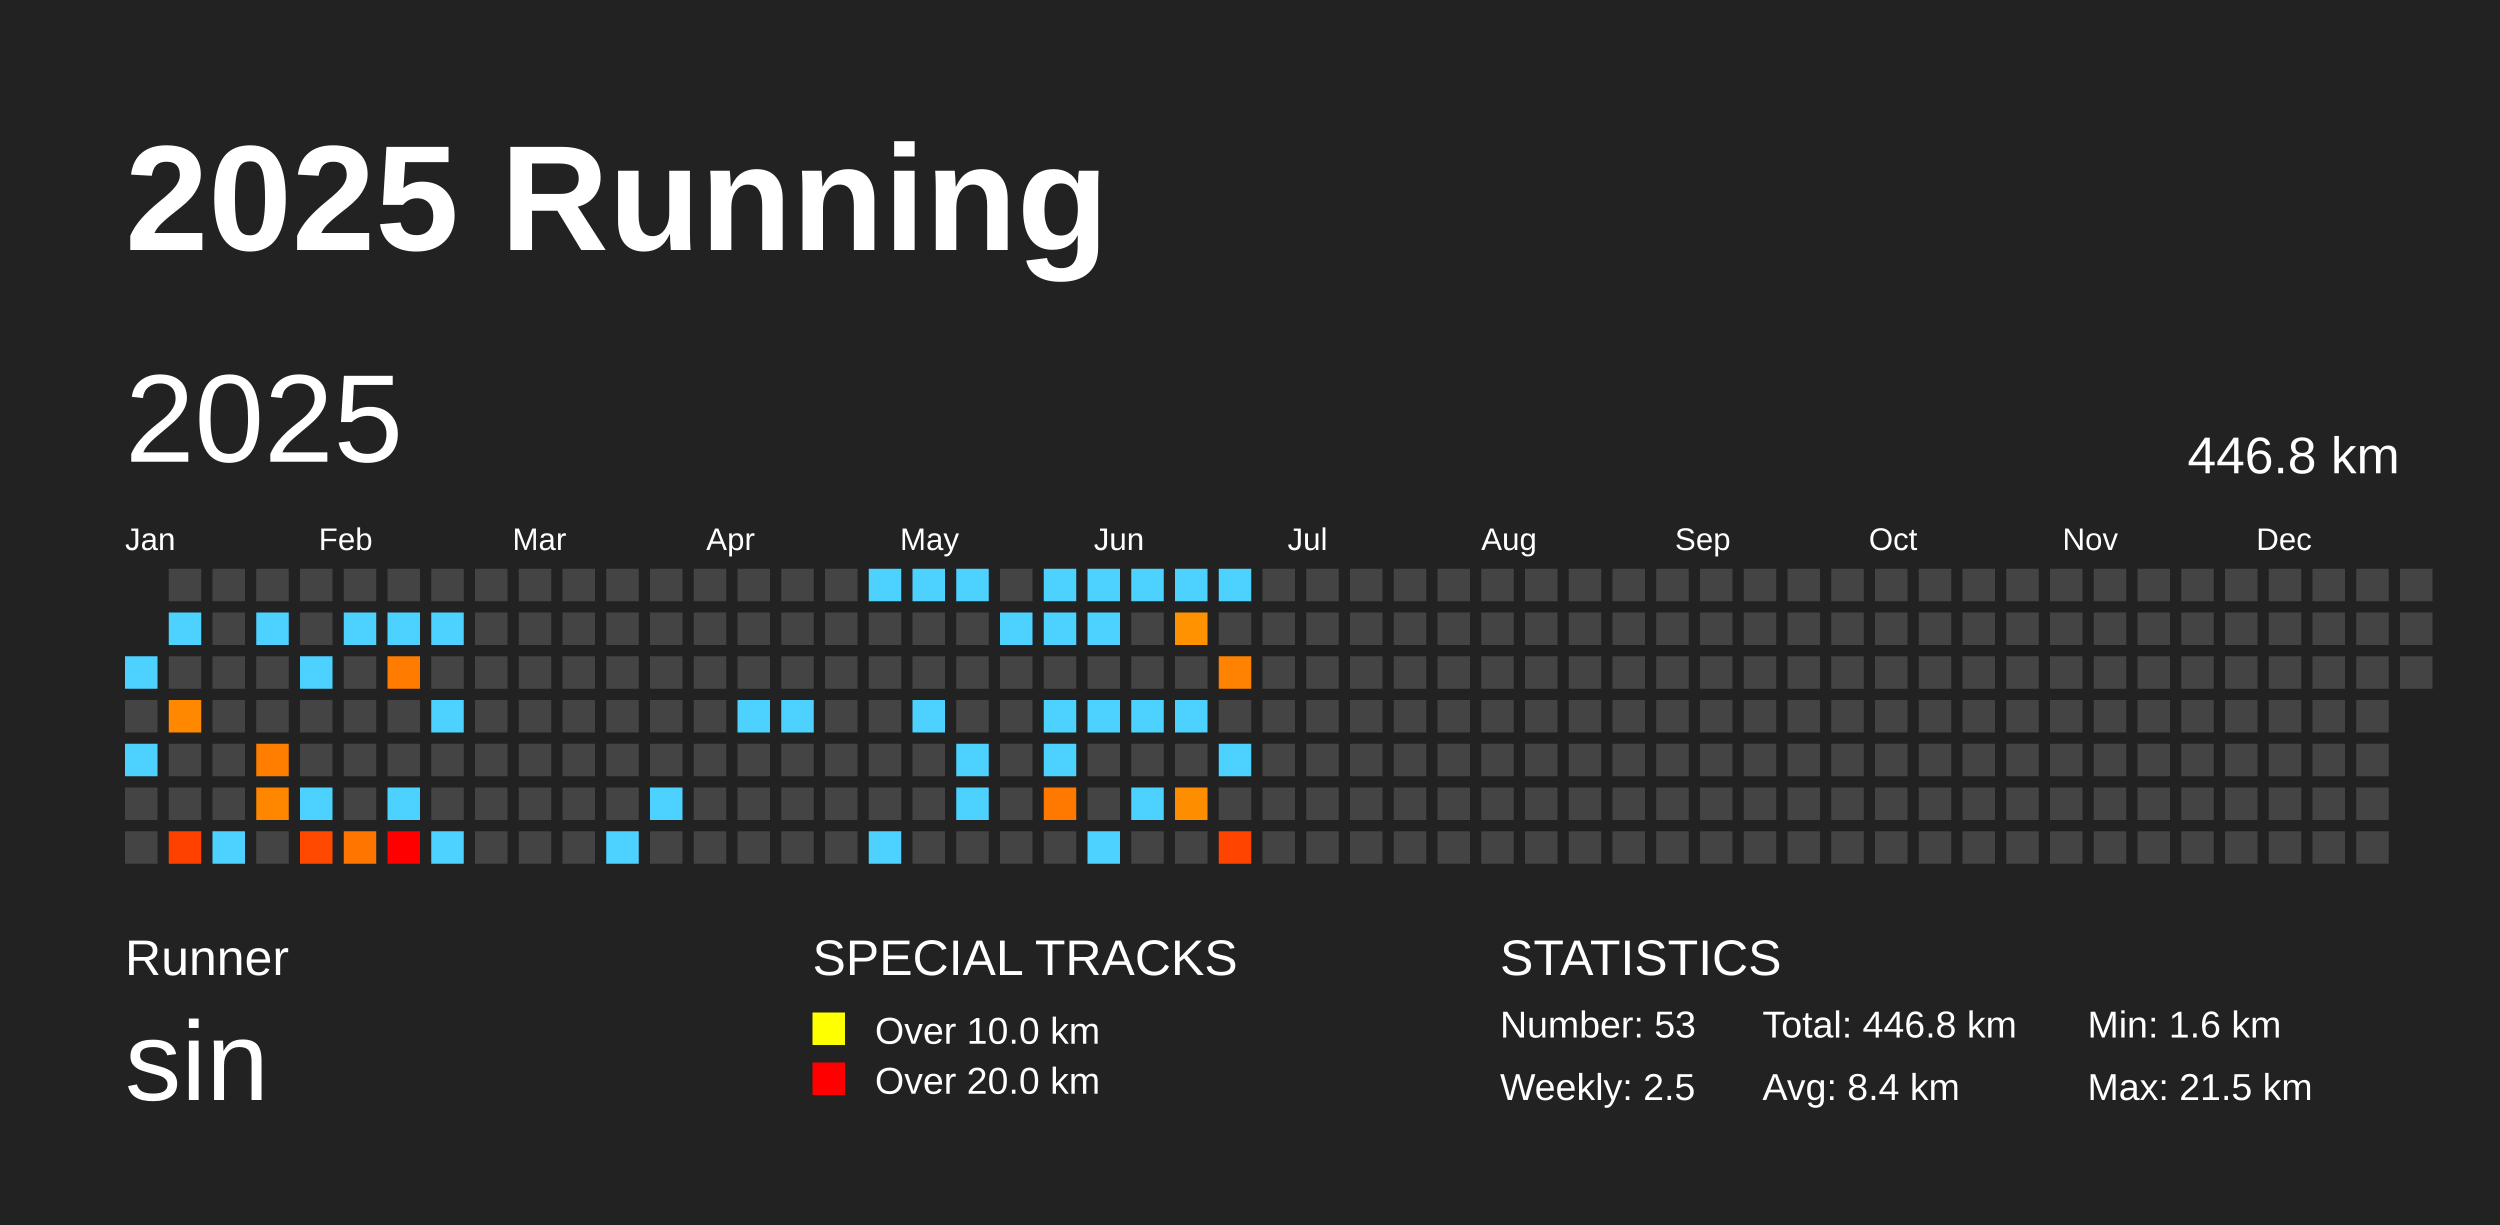
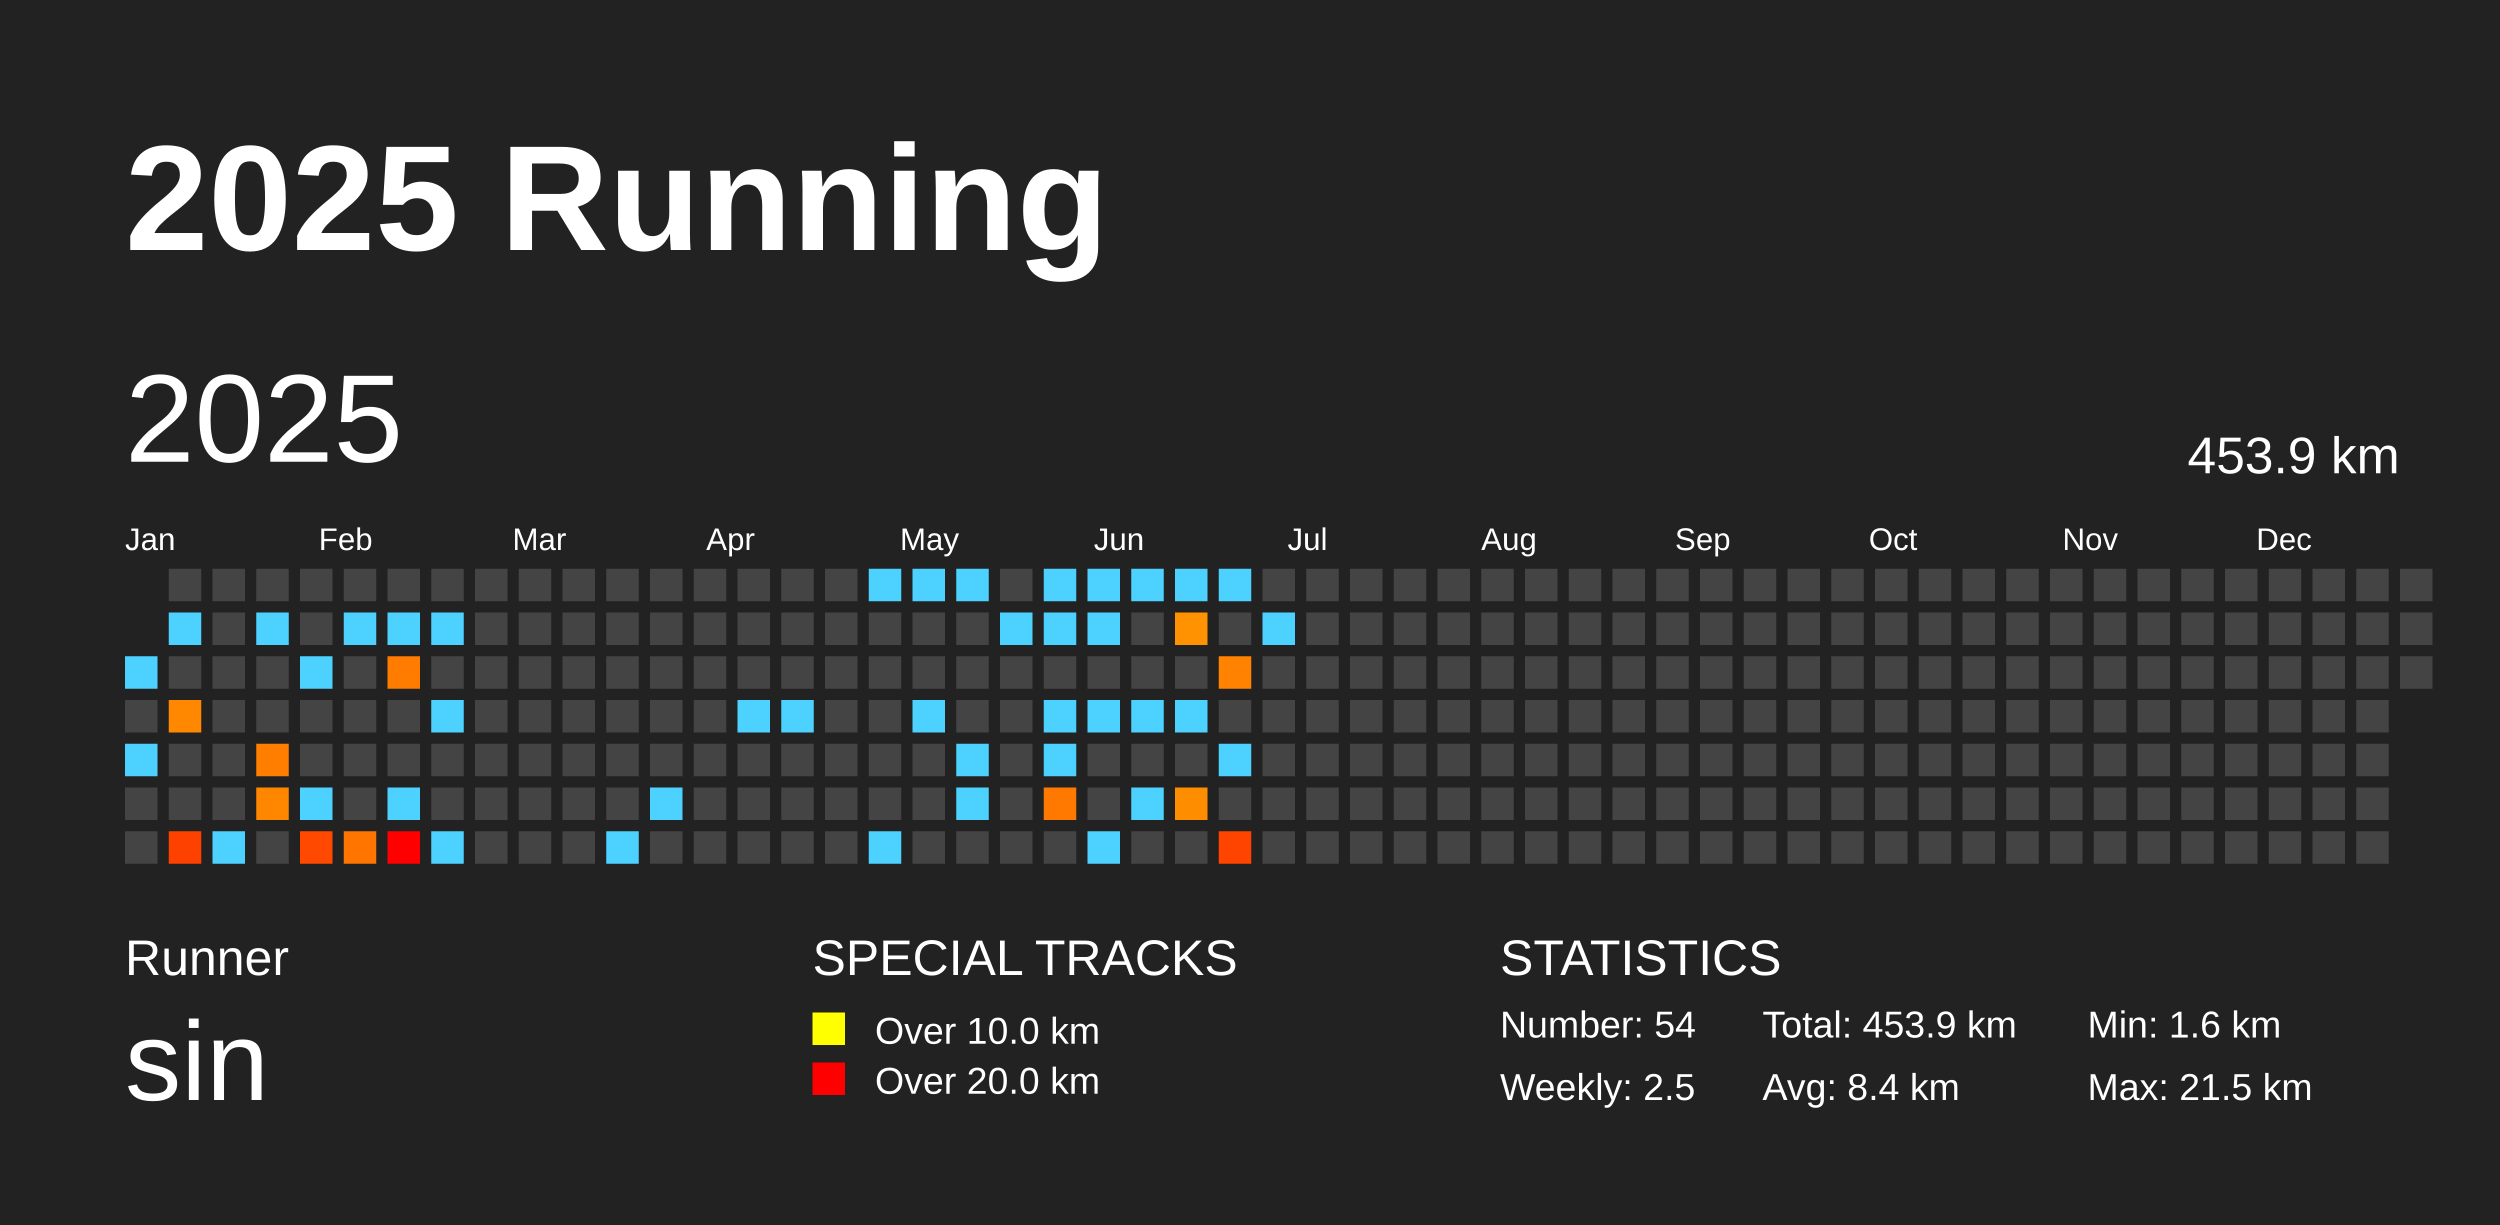
<svg xmlns="http://www.w3.org/2000/svg" baseProfile="full" height="98mm" version="1.1" viewBox="0,0,200,98" width="200mm">
  <defs />
  <rect fill="#222222" height="98" width="200" x="0" y="0" />
  <text fill="#FFFFFF" style="font-size:12px; font-family:Arial; font-weight:bold;" x="10" y="20">2025 Running</text>
  <text fill="#FFFFFF" style="font-size:4px; font-family:Arial" x="10" y="78">Runner</text>
  <text fill="#FFFFFF" style="font-size:9px; font-family:Arial" x="10" y="88">sin</text>
  <text fill="#FFFFFF" style="font-size:4px; font-family:Arial" x="65" y="78">SPECIAL TRACKS</text>
  <rect fill="yellow" height="2.6" width="2.6" x="65" y="81" />
  <text fill="#FFFFFF" style="font-size:3px; font-family:Arial" x="70" y="83.5">Over 10.0 km</text>
  <rect fill="red" height="2.6" width="2.6" x="65" y="85" />
  <text fill="#FFFFFF" style="font-size:3px; font-family:Arial" x="70" y="87.5">Over 20.0 km</text>
  <text fill="#FFFFFF" style="font-size:4px; font-family:Arial" x="120" y="78">STATISTICS</text>
-   <text fill="#FFFFFF" style="font-size:3px; font-family:Arial" x="120" y="83">Number: 53</text>
+   <text fill="#FFFFFF" style="font-size:3px; font-family:Arial" x="120" y="83">Number: 54</text>
  <text fill="#FFFFFF" style="font-size:3px; font-family:Arial" x="120" y="88">Weekly: 2.5</text>
-   <text fill="#FFFFFF" style="font-size:3px; font-family:Arial" x="141" y="83">Total: 446.8 km</text>
+   <text fill="#FFFFFF" style="font-size:3px; font-family:Arial" x="141" y="83">Total: 453.9 km</text>
  <text fill="#FFFFFF" style="font-size:3px; font-family:Arial" x="141" y="88">Avg: 8.4 km</text>
  <text fill="#FFFFFF" style="font-size:3px; font-family:Arial" x="167" y="83">Min: 1.6 km</text>
  <text fill="#FFFFFF" style="font-size:3px; font-family:Arial" x="167" y="88">Max: 21.5 km</text>
  <text dominant-baseline="hanging" fill="#FFFFFF" style="font-size:10.0px; font-family:Arial;" x="10" y="30">2025</text>
-   <text dominant-baseline="hanging" fill="#FFFFFF" style="font-size:4.125px; font-family:Arial;" x="175" y="35">446.8 km</text>
+   <text dominant-baseline="hanging" fill="#FFFFFF" style="font-size:4.125px; font-family:Arial;" x="175" y="35">453.9 km</text>
  <text fill="#FFFFFF" style="font-size:2.5px; font-family:Arial" x="10.0" y="44">Jan</text>
  <text fill="#FFFFFF" style="font-size:2.5px; font-family:Arial" x="25.5" y="44">Feb</text>
  <text fill="#FFFFFF" style="font-size:2.5px; font-family:Arial" x="41.0" y="44">Mar</text>
  <text fill="#FFFFFF" style="font-size:2.5px; font-family:Arial" x="56.5" y="44">Apr</text>
  <text fill="#FFFFFF" style="font-size:2.5px; font-family:Arial" x="72.0" y="44">May</text>
  <text fill="#FFFFFF" style="font-size:2.5px; font-family:Arial" x="87.5" y="44">Jun</text>
  <text fill="#FFFFFF" style="font-size:2.5px; font-family:Arial" x="103.0" y="44">Jul</text>
  <text fill="#FFFFFF" style="font-size:2.5px; font-family:Arial" x="118.5" y="44">Aug</text>
  <text fill="#FFFFFF" style="font-size:2.5px; font-family:Arial" x="134.0" y="44">Sep</text>
  <text fill="#FFFFFF" style="font-size:2.5px; font-family:Arial" x="149.5" y="44">Oct</text>
  <text fill="#FFFFFF" style="font-size:2.5px; font-family:Arial" x="165.0" y="44">Nov</text>
  <text fill="#FFFFFF" style="font-size:2.5px; font-family:Arial" x="180.5" y="44">Dec</text>
  <rect fill="#4dd2ff" height="2.6" width="2.6" x="10.0" y="52.5" />
  <rect fill="#444444" height="2.6" width="2.6" x="10.0" y="56.0" />
  <rect fill="#4dd2ff" height="2.6" width="2.6" x="10.0" y="59.5" />
  <rect fill="#444444" height="2.6" width="2.6" x="10.0" y="63.0" />
  <rect fill="#444444" height="2.6" width="2.6" x="10.0" y="66.5" />
  <rect fill="#444444" height="2.6" width="2.6" x="13.5" y="45.5" />
  <rect fill="#4dd2ff" height="2.6" width="2.6" x="13.5" y="49.0" />
  <rect fill="#444444" height="2.6" width="2.6" x="13.5" y="52.5" />
  <rect fill="#ff8800" height="2.6" width="2.6" x="13.5" y="56.0" />
  <rect fill="#444444" height="2.6" width="2.6" x="13.5" y="59.5" />
  <rect fill="#444444" height="2.6" width="2.6" x="13.5" y="63.0" />
  <rect fill="#ff4100" height="2.6" width="2.6" x="13.5" y="66.5" />
  <rect fill="#444444" height="2.6" width="2.6" x="17.0" y="45.5" />
  <rect fill="#444444" height="2.6" width="2.6" x="17.0" y="49.0" />
  <rect fill="#444444" height="2.6" width="2.6" x="17.0" y="52.5" />
  <rect fill="#444444" height="2.6" width="2.6" x="17.0" y="56.0" />
  <rect fill="#444444" height="2.6" width="2.6" x="17.0" y="59.5" />
  <rect fill="#444444" height="2.6" width="2.6" x="17.0" y="63.0" />
  <rect fill="#4dd2ff" height="2.6" width="2.6" x="17.0" y="66.5" />
  <rect fill="#444444" height="2.6" width="2.6" x="20.5" y="45.5" />
  <rect fill="#4dd2ff" height="2.6" width="2.6" x="20.5" y="49.0" />
  <rect fill="#444444" height="2.6" width="2.6" x="20.5" y="52.5" />
  <rect fill="#444444" height="2.6" width="2.6" x="20.5" y="56.0" />
  <rect fill="#ff7e00" height="2.6" width="2.6" x="20.5" y="59.5" />
  <rect fill="#ff8700" height="2.6" width="2.6" x="20.5" y="63.0" />
  <rect fill="#444444" height="2.6" width="2.6" x="20.5" y="66.5" />
  <rect fill="#444444" height="2.6" width="2.6" x="24.0" y="45.5" />
  <rect fill="#444444" height="2.6" width="2.6" x="24.0" y="49.0" />
  <rect fill="#4dd2ff" height="2.6" width="2.6" x="24.0" y="52.5" />
  <rect fill="#444444" height="2.6" width="2.6" x="24.0" y="56.0" />
  <rect fill="#444444" height="2.6" width="2.6" x="24.0" y="59.5" />
  <rect fill="#4dd2ff" height="2.6" width="2.6" x="24.0" y="63.0" />
  <rect fill="#ff4900" height="2.6" width="2.6" x="24.0" y="66.5" />
  <rect fill="#444444" height="2.6" width="2.6" x="27.5" y="45.5" />
  <rect fill="#4dd2ff" height="2.6" width="2.6" x="27.5" y="49.0" />
  <rect fill="#444444" height="2.6" width="2.6" x="27.5" y="52.5" />
  <rect fill="#444444" height="2.6" width="2.6" x="27.5" y="56.0" />
  <rect fill="#444444" height="2.6" width="2.6" x="27.5" y="59.5" />
  <rect fill="#444444" height="2.6" width="2.6" x="27.5" y="63.0" />
  <rect fill="#ff7500" height="2.6" width="2.6" x="27.5" y="66.5" />
  <rect fill="#444444" height="2.6" width="2.6" x="31.0" y="45.5" />
  <rect fill="#4dd2ff" height="2.6" width="2.6" x="31.0" y="49.0" />
  <rect fill="#ff7c00" height="2.6" width="2.6" x="31.0" y="52.5" />
  <rect fill="#444444" height="2.6" width="2.6" x="31.0" y="56.0" />
  <rect fill="#444444" height="2.6" width="2.6" x="31.0" y="59.5" />
  <rect fill="#4dd2ff" height="2.6" width="2.6" x="31.0" y="63.0" />
  <rect fill="red" height="2.6" width="2.6" x="31.0" y="66.5" />
  <rect fill="#444444" height="2.6" width="2.6" x="34.5" y="45.5" />
  <rect fill="#4dd2ff" height="2.6" width="2.6" x="34.5" y="49.0" />
  <rect fill="#444444" height="2.6" width="2.6" x="34.5" y="52.5" />
  <rect fill="#4dd2ff" height="2.6" width="2.6" x="34.5" y="56.0" />
  <rect fill="#444444" height="2.6" width="2.6" x="34.5" y="59.5" />
  <rect fill="#444444" height="2.6" width="2.6" x="34.5" y="63.0" />
  <rect fill="#4dd2ff" height="2.6" width="2.6" x="34.5" y="66.5" />
  <rect fill="#444444" height="2.6" width="2.6" x="38.0" y="45.5" />
  <rect fill="#444444" height="2.6" width="2.6" x="38.0" y="49.0" />
  <rect fill="#444444" height="2.6" width="2.6" x="38.0" y="52.5" />
  <rect fill="#444444" height="2.6" width="2.6" x="38.0" y="56.0" />
  <rect fill="#444444" height="2.6" width="2.6" x="38.0" y="59.5" />
  <rect fill="#444444" height="2.6" width="2.6" x="38.0" y="63.0" />
  <rect fill="#444444" height="2.6" width="2.6" x="38.0" y="66.5" />
  <rect fill="#444444" height="2.6" width="2.6" x="41.5" y="45.5" />
  <rect fill="#444444" height="2.6" width="2.6" x="41.5" y="49.0" />
  <rect fill="#444444" height="2.6" width="2.6" x="41.5" y="52.5" />
  <rect fill="#444444" height="2.6" width="2.6" x="41.5" y="56.0" />
  <rect fill="#444444" height="2.6" width="2.6" x="41.5" y="59.5" />
  <rect fill="#444444" height="2.6" width="2.6" x="41.5" y="63.0" />
  <rect fill="#444444" height="2.6" width="2.6" x="41.5" y="66.5" />
  <rect fill="#444444" height="2.6" width="2.6" x="45.0" y="45.5" />
  <rect fill="#444444" height="2.6" width="2.6" x="45.0" y="49.0" />
  <rect fill="#444444" height="2.6" width="2.6" x="45.0" y="52.5" />
  <rect fill="#444444" height="2.6" width="2.6" x="45.0" y="56.0" />
  <rect fill="#444444" height="2.6" width="2.6" x="45.0" y="59.5" />
  <rect fill="#444444" height="2.6" width="2.6" x="45.0" y="63.0" />
  <rect fill="#444444" height="2.6" width="2.6" x="45.0" y="66.5" />
  <rect fill="#444444" height="2.6" width="2.6" x="48.5" y="45.5" />
  <rect fill="#444444" height="2.6" width="2.6" x="48.5" y="49.0" />
  <rect fill="#444444" height="2.6" width="2.6" x="48.5" y="52.5" />
  <rect fill="#444444" height="2.6" width="2.6" x="48.5" y="56.0" />
  <rect fill="#444444" height="2.6" width="2.6" x="48.5" y="59.5" />
  <rect fill="#444444" height="2.6" width="2.6" x="48.5" y="63.0" />
  <rect fill="#4dd2ff" height="2.6" width="2.6" x="48.5" y="66.5" />
  <rect fill="#444444" height="2.6" width="2.6" x="52.0" y="45.5" />
  <rect fill="#444444" height="2.6" width="2.6" x="52.0" y="49.0" />
  <rect fill="#444444" height="2.6" width="2.6" x="52.0" y="52.5" />
  <rect fill="#444444" height="2.6" width="2.6" x="52.0" y="56.0" />
  <rect fill="#444444" height="2.6" width="2.6" x="52.0" y="59.5" />
  <rect fill="#4dd2ff" height="2.6" width="2.6" x="52.0" y="63.0" />
  <rect fill="#444444" height="2.6" width="2.6" x="52.0" y="66.5" />
  <rect fill="#444444" height="2.6" width="2.6" x="55.5" y="45.5" />
  <rect fill="#444444" height="2.6" width="2.6" x="55.5" y="49.0" />
  <rect fill="#444444" height="2.6" width="2.6" x="55.5" y="52.5" />
  <rect fill="#444444" height="2.6" width="2.6" x="55.5" y="56.0" />
  <rect fill="#444444" height="2.6" width="2.6" x="55.5" y="59.5" />
  <rect fill="#444444" height="2.6" width="2.6" x="55.5" y="63.0" />
  <rect fill="#444444" height="2.6" width="2.6" x="55.5" y="66.5" />
  <rect fill="#444444" height="2.6" width="2.6" x="59.0" y="45.5" />
  <rect fill="#444444" height="2.6" width="2.6" x="59.0" y="49.0" />
  <rect fill="#444444" height="2.6" width="2.6" x="59.0" y="52.5" />
  <rect fill="#4dd2ff" height="2.6" width="2.6" x="59.0" y="56.0" />
  <rect fill="#444444" height="2.6" width="2.6" x="59.0" y="59.5" />
  <rect fill="#444444" height="2.6" width="2.6" x="59.0" y="63.0" />
  <rect fill="#444444" height="2.6" width="2.6" x="59.0" y="66.5" />
  <rect fill="#444444" height="2.6" width="2.6" x="62.5" y="45.5" />
  <rect fill="#444444" height="2.6" width="2.6" x="62.5" y="49.0" />
  <rect fill="#444444" height="2.6" width="2.6" x="62.5" y="52.5" />
  <rect fill="#4dd2ff" height="2.6" width="2.6" x="62.5" y="56.0" />
  <rect fill="#444444" height="2.6" width="2.6" x="62.5" y="59.5" />
  <rect fill="#444444" height="2.6" width="2.6" x="62.5" y="63.0" />
  <rect fill="#444444" height="2.6" width="2.6" x="62.5" y="66.5" />
  <rect fill="#444444" height="2.6" width="2.6" x="66.0" y="45.5" />
  <rect fill="#444444" height="2.6" width="2.6" x="66.0" y="49.0" />
  <rect fill="#444444" height="2.6" width="2.6" x="66.0" y="52.5" />
  <rect fill="#444444" height="2.6" width="2.6" x="66.0" y="56.0" />
  <rect fill="#444444" height="2.6" width="2.6" x="66.0" y="59.5" />
  <rect fill="#444444" height="2.6" width="2.6" x="66.0" y="63.0" />
  <rect fill="#444444" height="2.6" width="2.6" x="66.0" y="66.5" />
  <rect fill="#4dd2ff" height="2.6" width="2.6" x="69.5" y="45.5" />
  <rect fill="#444444" height="2.6" width="2.6" x="69.5" y="49.0" />
  <rect fill="#444444" height="2.6" width="2.6" x="69.5" y="52.5" />
  <rect fill="#444444" height="2.6" width="2.6" x="69.5" y="56.0" />
  <rect fill="#444444" height="2.6" width="2.6" x="69.5" y="59.5" />
  <rect fill="#444444" height="2.6" width="2.6" x="69.5" y="63.0" />
  <rect fill="#4dd2ff" height="2.6" width="2.6" x="69.5" y="66.5" />
  <rect fill="#4dd2ff" height="2.6" width="2.6" x="73.0" y="45.5" />
  <rect fill="#444444" height="2.6" width="2.6" x="73.0" y="49.0" />
  <rect fill="#444444" height="2.6" width="2.6" x="73.0" y="52.5" />
  <rect fill="#4dd2ff" height="2.6" width="2.6" x="73.0" y="56.0" />
  <rect fill="#444444" height="2.6" width="2.6" x="73.0" y="59.5" />
  <rect fill="#444444" height="2.6" width="2.6" x="73.0" y="63.0" />
  <rect fill="#444444" height="2.6" width="2.6" x="73.0" y="66.5" />
  <rect fill="#4dd2ff" height="2.6" width="2.6" x="76.5" y="45.5" />
  <rect fill="#444444" height="2.6" width="2.6" x="76.5" y="49.0" />
  <rect fill="#444444" height="2.6" width="2.6" x="76.5" y="52.5" />
  <rect fill="#444444" height="2.6" width="2.6" x="76.5" y="56.0" />
  <rect fill="#4dd2ff" height="2.6" width="2.6" x="76.5" y="59.5" />
  <rect fill="#4dd2ff" height="2.6" width="2.6" x="76.5" y="63.0" />
  <rect fill="#444444" height="2.6" width="2.6" x="76.5" y="66.5" />
  <rect fill="#444444" height="2.6" width="2.6" x="80.0" y="45.5" />
  <rect fill="#4dd2ff" height="2.6" width="2.6" x="80.0" y="49.0" />
  <rect fill="#444444" height="2.6" width="2.6" x="80.0" y="52.5" />
  <rect fill="#444444" height="2.6" width="2.6" x="80.0" y="56.0" />
  <rect fill="#444444" height="2.6" width="2.6" x="80.0" y="59.5" />
  <rect fill="#444444" height="2.6" width="2.6" x="80.0" y="63.0" />
  <rect fill="#444444" height="2.6" width="2.6" x="80.0" y="66.5" />
  <rect fill="#4dd2ff" height="2.6" width="2.6" x="83.5" y="45.5" />
  <rect fill="#4dd2ff" height="2.6" width="2.6" x="83.5" y="49.0" />
  <rect fill="#444444" height="2.6" width="2.6" x="83.5" y="52.5" />
  <rect fill="#4dd2ff" height="2.6" width="2.6" x="83.5" y="56.0" />
  <rect fill="#4dd2ff" height="2.6" width="2.6" x="83.5" y="59.5" />
  <rect fill="#ff7900" height="2.6" width="2.6" x="83.5" y="63.0" />
  <rect fill="#444444" height="2.6" width="2.6" x="83.5" y="66.5" />
  <rect fill="#4dd2ff" height="2.6" width="2.6" x="87.0" y="45.5" />
  <rect fill="#4dd2ff" height="2.6" width="2.6" x="87.0" y="49.0" />
  <rect fill="#444444" height="2.6" width="2.6" x="87.0" y="52.5" />
  <rect fill="#4dd2ff" height="2.6" width="2.6" x="87.0" y="56.0" />
  <rect fill="#444444" height="2.6" width="2.6" x="87.0" y="59.5" />
  <rect fill="#444444" height="2.6" width="2.6" x="87.0" y="63.0" />
  <rect fill="#4dd2ff" height="2.6" width="2.6" x="87.0" y="66.5" />
  <rect fill="#4dd2ff" height="2.6" width="2.6" x="90.5" y="45.5" />
  <rect fill="#444444" height="2.6" width="2.6" x="90.5" y="49.0" />
  <rect fill="#444444" height="2.6" width="2.6" x="90.5" y="52.5" />
  <rect fill="#4dd2ff" height="2.6" width="2.6" x="90.5" y="56.0" />
  <rect fill="#444444" height="2.6" width="2.6" x="90.5" y="59.5" />
  <rect fill="#4dd2ff" height="2.6" width="2.6" x="90.5" y="63.0" />
  <rect fill="#444444" height="2.6" width="2.6" x="90.5" y="66.5" />
  <rect fill="#4dd2ff" height="2.6" width="2.6" x="94.0" y="45.5" />
  <rect fill="#ff9200" height="2.6" width="2.6" x="94.0" y="49.0" />
  <rect fill="#444444" height="2.6" width="2.6" x="94.0" y="52.5" />
  <rect fill="#4dd2ff" height="2.6" width="2.6" x="94.0" y="56.0" />
  <rect fill="#444444" height="2.6" width="2.6" x="94.0" y="59.5" />
  <rect fill="#ff8d00" height="2.6" width="2.6" x="94.0" y="63.0" />
  <rect fill="#444444" height="2.6" width="2.6" x="94.0" y="66.5" />
  <rect fill="#4dd2ff" height="2.6" width="2.6" x="97.5" y="45.5" />
  <rect fill="#444444" height="2.6" width="2.6" x="97.5" y="49.0" />
  <rect fill="#ff8200" height="2.6" width="2.6" x="97.5" y="52.5" />
  <rect fill="#444444" height="2.6" width="2.6" x="97.5" y="56.0" />
  <rect fill="#4dd2ff" height="2.6" width="2.6" x="97.5" y="59.5" />
  <rect fill="#444444" height="2.6" width="2.6" x="97.5" y="63.0" />
  <rect fill="#ff4400" height="2.6" width="2.6" x="97.5" y="66.5" />
  <rect fill="#444444" height="2.6" width="2.6" x="101.0" y="45.5" />
-   <rect fill="#444444" height="2.6" width="2.6" x="101.0" y="49.0" />
+   <rect fill="#4dd2ff" height="2.6" width="2.6" x="101.0" y="49.0" />
  <rect fill="#444444" height="2.6" width="2.6" x="101.0" y="52.5" />
  <rect fill="#444444" height="2.6" width="2.6" x="101.0" y="56.0" />
  <rect fill="#444444" height="2.6" width="2.6" x="101.0" y="59.5" />
  <rect fill="#444444" height="2.6" width="2.6" x="101.0" y="63.0" />
  <rect fill="#444444" height="2.6" width="2.6" x="101.0" y="66.5" />
  <rect fill="#444444" height="2.6" width="2.6" x="104.5" y="45.5" />
  <rect fill="#444444" height="2.6" width="2.6" x="104.5" y="49.0" />
  <rect fill="#444444" height="2.6" width="2.6" x="104.5" y="52.5" />
  <rect fill="#444444" height="2.6" width="2.6" x="104.5" y="56.0" />
  <rect fill="#444444" height="2.6" width="2.6" x="104.5" y="59.5" />
  <rect fill="#444444" height="2.6" width="2.6" x="104.5" y="63.0" />
  <rect fill="#444444" height="2.6" width="2.6" x="104.5" y="66.5" />
  <rect fill="#444444" height="2.6" width="2.6" x="108.0" y="45.5" />
  <rect fill="#444444" height="2.6" width="2.6" x="108.0" y="49.0" />
  <rect fill="#444444" height="2.6" width="2.6" x="108.0" y="52.5" />
  <rect fill="#444444" height="2.6" width="2.6" x="108.0" y="56.0" />
  <rect fill="#444444" height="2.6" width="2.6" x="108.0" y="59.5" />
  <rect fill="#444444" height="2.6" width="2.6" x="108.0" y="63.0" />
  <rect fill="#444444" height="2.6" width="2.6" x="108.0" y="66.5" />
  <rect fill="#444444" height="2.6" width="2.6" x="111.5" y="45.5" />
  <rect fill="#444444" height="2.6" width="2.6" x="111.5" y="49.0" />
  <rect fill="#444444" height="2.6" width="2.6" x="111.5" y="52.5" />
  <rect fill="#444444" height="2.6" width="2.6" x="111.5" y="56.0" />
  <rect fill="#444444" height="2.6" width="2.6" x="111.5" y="59.5" />
  <rect fill="#444444" height="2.6" width="2.6" x="111.5" y="63.0" />
  <rect fill="#444444" height="2.6" width="2.6" x="111.5" y="66.5" />
  <rect fill="#444444" height="2.6" width="2.6" x="115.0" y="45.5" />
  <rect fill="#444444" height="2.6" width="2.6" x="115.0" y="49.0" />
  <rect fill="#444444" height="2.6" width="2.6" x="115.0" y="52.5" />
  <rect fill="#444444" height="2.6" width="2.6" x="115.0" y="56.0" />
  <rect fill="#444444" height="2.6" width="2.6" x="115.0" y="59.5" />
  <rect fill="#444444" height="2.6" width="2.6" x="115.0" y="63.0" />
  <rect fill="#444444" height="2.6" width="2.6" x="115.0" y="66.5" />
  <rect fill="#444444" height="2.6" width="2.6" x="118.5" y="45.5" />
  <rect fill="#444444" height="2.6" width="2.6" x="118.5" y="49.0" />
  <rect fill="#444444" height="2.6" width="2.6" x="118.5" y="52.5" />
  <rect fill="#444444" height="2.6" width="2.6" x="118.5" y="56.0" />
  <rect fill="#444444" height="2.6" width="2.6" x="118.5" y="59.5" />
  <rect fill="#444444" height="2.6" width="2.6" x="118.5" y="63.0" />
  <rect fill="#444444" height="2.6" width="2.6" x="118.5" y="66.5" />
  <rect fill="#444444" height="2.6" width="2.6" x="122.0" y="45.5" />
  <rect fill="#444444" height="2.6" width="2.6" x="122.0" y="49.0" />
  <rect fill="#444444" height="2.6" width="2.6" x="122.0" y="52.5" />
  <rect fill="#444444" height="2.6" width="2.6" x="122.0" y="56.0" />
  <rect fill="#444444" height="2.6" width="2.6" x="122.0" y="59.5" />
  <rect fill="#444444" height="2.6" width="2.6" x="122.0" y="63.0" />
  <rect fill="#444444" height="2.6" width="2.6" x="122.0" y="66.5" />
  <rect fill="#444444" height="2.6" width="2.6" x="125.5" y="45.5" />
  <rect fill="#444444" height="2.6" width="2.6" x="125.5" y="49.0" />
  <rect fill="#444444" height="2.6" width="2.6" x="125.5" y="52.5" />
  <rect fill="#444444" height="2.6" width="2.6" x="125.5" y="56.0" />
  <rect fill="#444444" height="2.6" width="2.6" x="125.5" y="59.5" />
  <rect fill="#444444" height="2.6" width="2.6" x="125.5" y="63.0" />
  <rect fill="#444444" height="2.6" width="2.6" x="125.5" y="66.5" />
  <rect fill="#444444" height="2.6" width="2.6" x="129.0" y="45.5" />
  <rect fill="#444444" height="2.6" width="2.6" x="129.0" y="49.0" />
  <rect fill="#444444" height="2.6" width="2.6" x="129.0" y="52.5" />
  <rect fill="#444444" height="2.6" width="2.6" x="129.0" y="56.0" />
  <rect fill="#444444" height="2.6" width="2.6" x="129.0" y="59.5" />
  <rect fill="#444444" height="2.6" width="2.6" x="129.0" y="63.0" />
  <rect fill="#444444" height="2.6" width="2.6" x="129.0" y="66.5" />
  <rect fill="#444444" height="2.6" width="2.6" x="132.5" y="45.5" />
  <rect fill="#444444" height="2.6" width="2.6" x="132.5" y="49.0" />
  <rect fill="#444444" height="2.6" width="2.6" x="132.5" y="52.5" />
  <rect fill="#444444" height="2.6" width="2.6" x="132.5" y="56.0" />
  <rect fill="#444444" height="2.6" width="2.6" x="132.5" y="59.5" />
  <rect fill="#444444" height="2.6" width="2.6" x="132.5" y="63.0" />
  <rect fill="#444444" height="2.6" width="2.6" x="132.5" y="66.5" />
  <rect fill="#444444" height="2.6" width="2.6" x="136.0" y="45.5" />
  <rect fill="#444444" height="2.6" width="2.6" x="136.0" y="49.0" />
  <rect fill="#444444" height="2.6" width="2.6" x="136.0" y="52.5" />
  <rect fill="#444444" height="2.6" width="2.6" x="136.0" y="56.0" />
  <rect fill="#444444" height="2.6" width="2.6" x="136.0" y="59.5" />
  <rect fill="#444444" height="2.6" width="2.6" x="136.0" y="63.0" />
  <rect fill="#444444" height="2.6" width="2.6" x="136.0" y="66.5" />
  <rect fill="#444444" height="2.6" width="2.6" x="139.5" y="45.5" />
  <rect fill="#444444" height="2.6" width="2.6" x="139.5" y="49.0" />
  <rect fill="#444444" height="2.6" width="2.6" x="139.5" y="52.5" />
  <rect fill="#444444" height="2.6" width="2.6" x="139.5" y="56.0" />
  <rect fill="#444444" height="2.6" width="2.6" x="139.5" y="59.5" />
  <rect fill="#444444" height="2.6" width="2.6" x="139.5" y="63.0" />
  <rect fill="#444444" height="2.6" width="2.6" x="139.5" y="66.5" />
  <rect fill="#444444" height="2.6" width="2.6" x="143.0" y="45.5" />
  <rect fill="#444444" height="2.6" width="2.6" x="143.0" y="49.0" />
  <rect fill="#444444" height="2.6" width="2.6" x="143.0" y="52.5" />
  <rect fill="#444444" height="2.6" width="2.6" x="143.0" y="56.0" />
  <rect fill="#444444" height="2.6" width="2.6" x="143.0" y="59.5" />
  <rect fill="#444444" height="2.6" width="2.6" x="143.0" y="63.0" />
  <rect fill="#444444" height="2.6" width="2.6" x="143.0" y="66.5" />
  <rect fill="#444444" height="2.6" width="2.6" x="146.5" y="45.5" />
  <rect fill="#444444" height="2.6" width="2.6" x="146.5" y="49.0" />
  <rect fill="#444444" height="2.6" width="2.6" x="146.5" y="52.5" />
  <rect fill="#444444" height="2.6" width="2.6" x="146.5" y="56.0" />
  <rect fill="#444444" height="2.6" width="2.6" x="146.5" y="59.5" />
  <rect fill="#444444" height="2.6" width="2.6" x="146.5" y="63.0" />
  <rect fill="#444444" height="2.6" width="2.6" x="146.5" y="66.5" />
  <rect fill="#444444" height="2.6" width="2.6" x="150.0" y="45.5" />
  <rect fill="#444444" height="2.6" width="2.6" x="150.0" y="49.0" />
  <rect fill="#444444" height="2.6" width="2.6" x="150.0" y="52.5" />
  <rect fill="#444444" height="2.6" width="2.6" x="150.0" y="56.0" />
  <rect fill="#444444" height="2.6" width="2.6" x="150.0" y="59.5" />
  <rect fill="#444444" height="2.6" width="2.6" x="150.0" y="63.0" />
  <rect fill="#444444" height="2.6" width="2.6" x="150.0" y="66.5" />
  <rect fill="#444444" height="2.6" width="2.6" x="153.5" y="45.5" />
  <rect fill="#444444" height="2.6" width="2.6" x="153.5" y="49.0" />
  <rect fill="#444444" height="2.6" width="2.6" x="153.5" y="52.5" />
  <rect fill="#444444" height="2.6" width="2.6" x="153.5" y="56.0" />
  <rect fill="#444444" height="2.6" width="2.6" x="153.5" y="59.5" />
  <rect fill="#444444" height="2.6" width="2.6" x="153.5" y="63.0" />
  <rect fill="#444444" height="2.6" width="2.6" x="153.5" y="66.5" />
  <rect fill="#444444" height="2.6" width="2.6" x="157.0" y="45.5" />
  <rect fill="#444444" height="2.6" width="2.6" x="157.0" y="49.0" />
  <rect fill="#444444" height="2.6" width="2.6" x="157.0" y="52.5" />
  <rect fill="#444444" height="2.6" width="2.6" x="157.0" y="56.0" />
  <rect fill="#444444" height="2.6" width="2.6" x="157.0" y="59.5" />
  <rect fill="#444444" height="2.6" width="2.6" x="157.0" y="63.0" />
  <rect fill="#444444" height="2.6" width="2.6" x="157.0" y="66.5" />
  <rect fill="#444444" height="2.6" width="2.6" x="160.5" y="45.5" />
  <rect fill="#444444" height="2.6" width="2.6" x="160.5" y="49.0" />
  <rect fill="#444444" height="2.6" width="2.6" x="160.5" y="52.5" />
  <rect fill="#444444" height="2.6" width="2.6" x="160.5" y="56.0" />
  <rect fill="#444444" height="2.6" width="2.6" x="160.5" y="59.5" />
  <rect fill="#444444" height="2.6" width="2.6" x="160.5" y="63.0" />
  <rect fill="#444444" height="2.6" width="2.6" x="160.5" y="66.5" />
  <rect fill="#444444" height="2.6" width="2.6" x="164.0" y="45.5" />
  <rect fill="#444444" height="2.6" width="2.6" x="164.0" y="49.0" />
  <rect fill="#444444" height="2.6" width="2.6" x="164.0" y="52.5" />
  <rect fill="#444444" height="2.6" width="2.6" x="164.0" y="56.0" />
  <rect fill="#444444" height="2.6" width="2.6" x="164.0" y="59.5" />
  <rect fill="#444444" height="2.6" width="2.6" x="164.0" y="63.0" />
  <rect fill="#444444" height="2.6" width="2.6" x="164.0" y="66.5" />
  <rect fill="#444444" height="2.6" width="2.6" x="167.5" y="45.5" />
  <rect fill="#444444" height="2.6" width="2.6" x="167.5" y="49.0" />
  <rect fill="#444444" height="2.6" width="2.6" x="167.5" y="52.5" />
  <rect fill="#444444" height="2.6" width="2.6" x="167.5" y="56.0" />
  <rect fill="#444444" height="2.6" width="2.6" x="167.5" y="59.5" />
  <rect fill="#444444" height="2.6" width="2.6" x="167.5" y="63.0" />
  <rect fill="#444444" height="2.6" width="2.6" x="167.5" y="66.5" />
  <rect fill="#444444" height="2.6" width="2.6" x="171.0" y="45.5" />
  <rect fill="#444444" height="2.6" width="2.6" x="171.0" y="49.0" />
  <rect fill="#444444" height="2.6" width="2.6" x="171.0" y="52.5" />
  <rect fill="#444444" height="2.6" width="2.6" x="171.0" y="56.0" />
  <rect fill="#444444" height="2.6" width="2.6" x="171.0" y="59.5" />
  <rect fill="#444444" height="2.6" width="2.6" x="171.0" y="63.0" />
  <rect fill="#444444" height="2.6" width="2.6" x="171.0" y="66.5" />
  <rect fill="#444444" height="2.6" width="2.6" x="174.5" y="45.5" />
  <rect fill="#444444" height="2.6" width="2.6" x="174.5" y="49.0" />
  <rect fill="#444444" height="2.6" width="2.6" x="174.5" y="52.5" />
  <rect fill="#444444" height="2.6" width="2.6" x="174.5" y="56.0" />
  <rect fill="#444444" height="2.6" width="2.6" x="174.5" y="59.5" />
  <rect fill="#444444" height="2.6" width="2.6" x="174.5" y="63.0" />
  <rect fill="#444444" height="2.6" width="2.6" x="174.5" y="66.5" />
  <rect fill="#444444" height="2.6" width="2.6" x="178.0" y="45.5" />
  <rect fill="#444444" height="2.6" width="2.6" x="178.0" y="49.0" />
  <rect fill="#444444" height="2.6" width="2.6" x="178.0" y="52.5" />
  <rect fill="#444444" height="2.6" width="2.6" x="178.0" y="56.0" />
  <rect fill="#444444" height="2.6" width="2.6" x="178.0" y="59.5" />
  <rect fill="#444444" height="2.6" width="2.6" x="178.0" y="63.0" />
  <rect fill="#444444" height="2.6" width="2.6" x="178.0" y="66.5" />
  <rect fill="#444444" height="2.6" width="2.6" x="181.5" y="45.5" />
  <rect fill="#444444" height="2.6" width="2.6" x="181.5" y="49.0" />
  <rect fill="#444444" height="2.6" width="2.6" x="181.5" y="52.5" />
  <rect fill="#444444" height="2.6" width="2.6" x="181.5" y="56.0" />
  <rect fill="#444444" height="2.6" width="2.6" x="181.5" y="59.5" />
  <rect fill="#444444" height="2.6" width="2.6" x="181.5" y="63.0" />
  <rect fill="#444444" height="2.6" width="2.6" x="181.5" y="66.5" />
  <rect fill="#444444" height="2.6" width="2.6" x="185.0" y="45.5" />
  <rect fill="#444444" height="2.6" width="2.6" x="185.0" y="49.0" />
  <rect fill="#444444" height="2.6" width="2.6" x="185.0" y="52.5" />
  <rect fill="#444444" height="2.6" width="2.6" x="185.0" y="56.0" />
  <rect fill="#444444" height="2.6" width="2.6" x="185.0" y="59.5" />
  <rect fill="#444444" height="2.6" width="2.6" x="185.0" y="63.0" />
  <rect fill="#444444" height="2.6" width="2.6" x="185.0" y="66.5" />
  <rect fill="#444444" height="2.6" width="2.6" x="188.5" y="45.5" />
  <rect fill="#444444" height="2.6" width="2.6" x="188.5" y="49.0" />
  <rect fill="#444444" height="2.6" width="2.6" x="188.5" y="52.5" />
  <rect fill="#444444" height="2.6" width="2.6" x="188.5" y="56.0" />
  <rect fill="#444444" height="2.6" width="2.6" x="188.5" y="59.5" />
  <rect fill="#444444" height="2.6" width="2.6" x="188.5" y="63.0" />
  <rect fill="#444444" height="2.6" width="2.6" x="188.5" y="66.5" />
  <rect fill="#444444" height="2.6" width="2.6" x="192.0" y="45.5" />
  <rect fill="#444444" height="2.6" width="2.6" x="192.0" y="49.0" />
  <rect fill="#444444" height="2.6" width="2.6" x="192.0" y="52.5" />
</svg>
